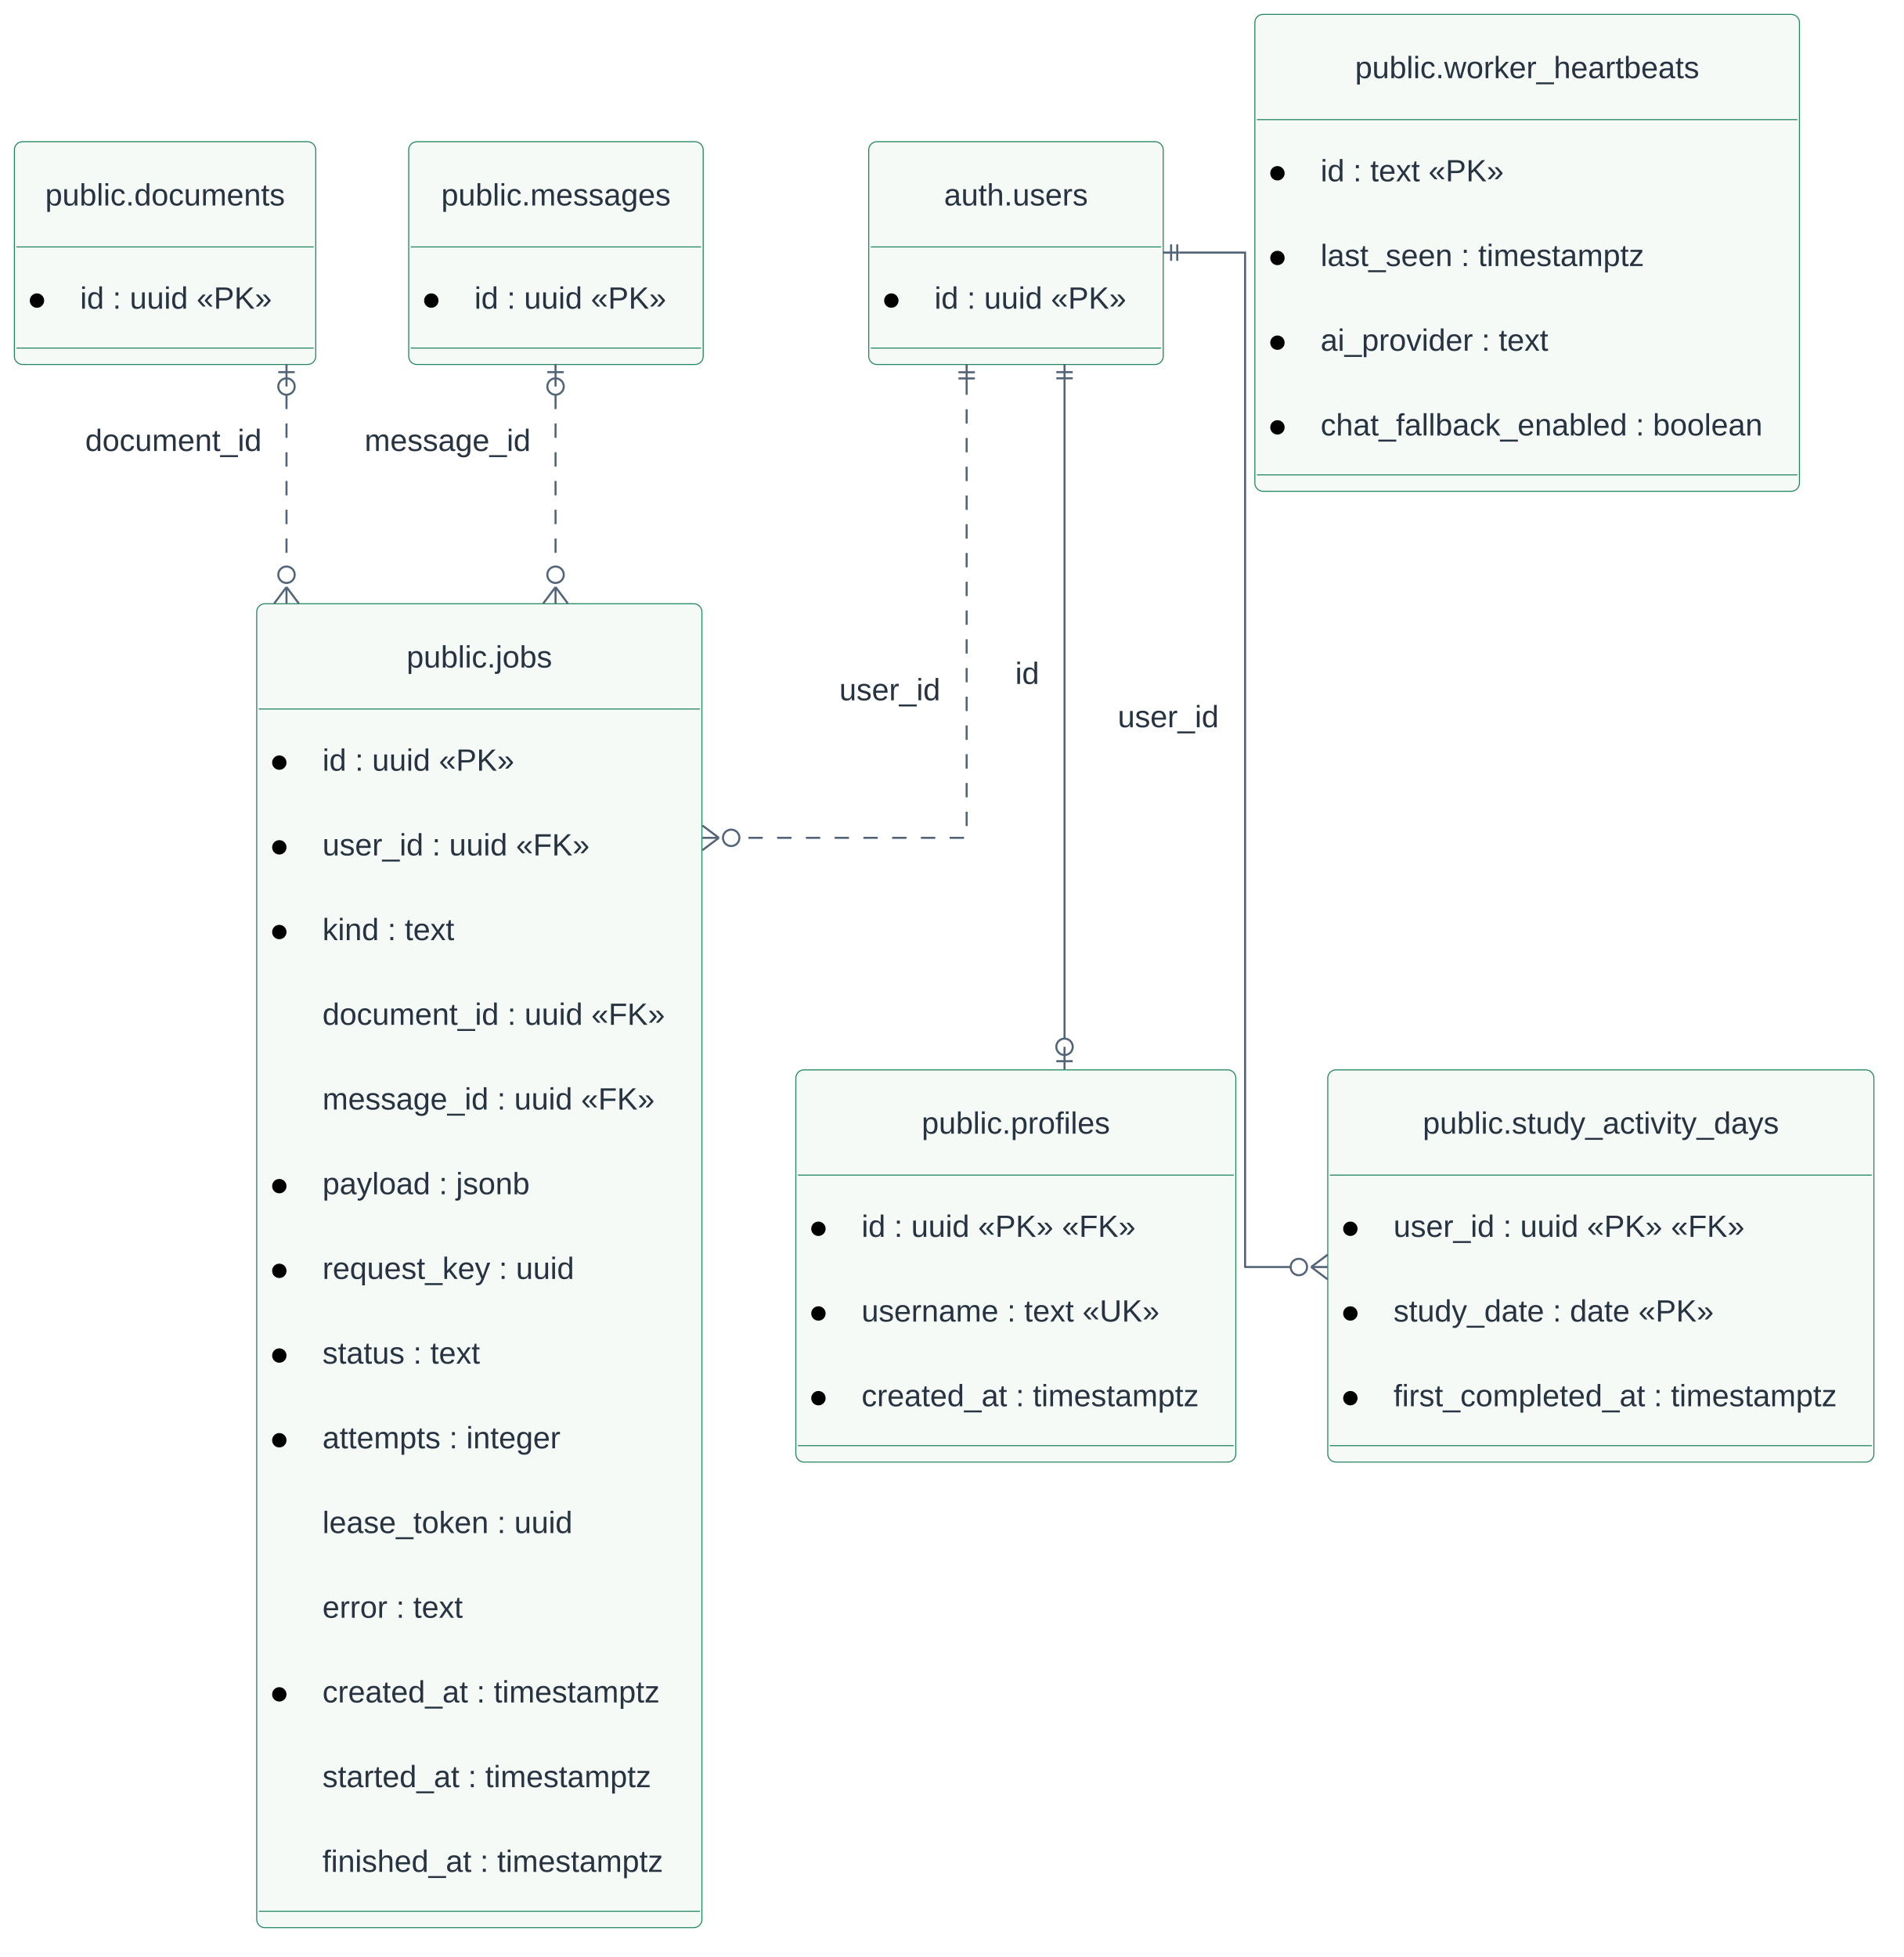
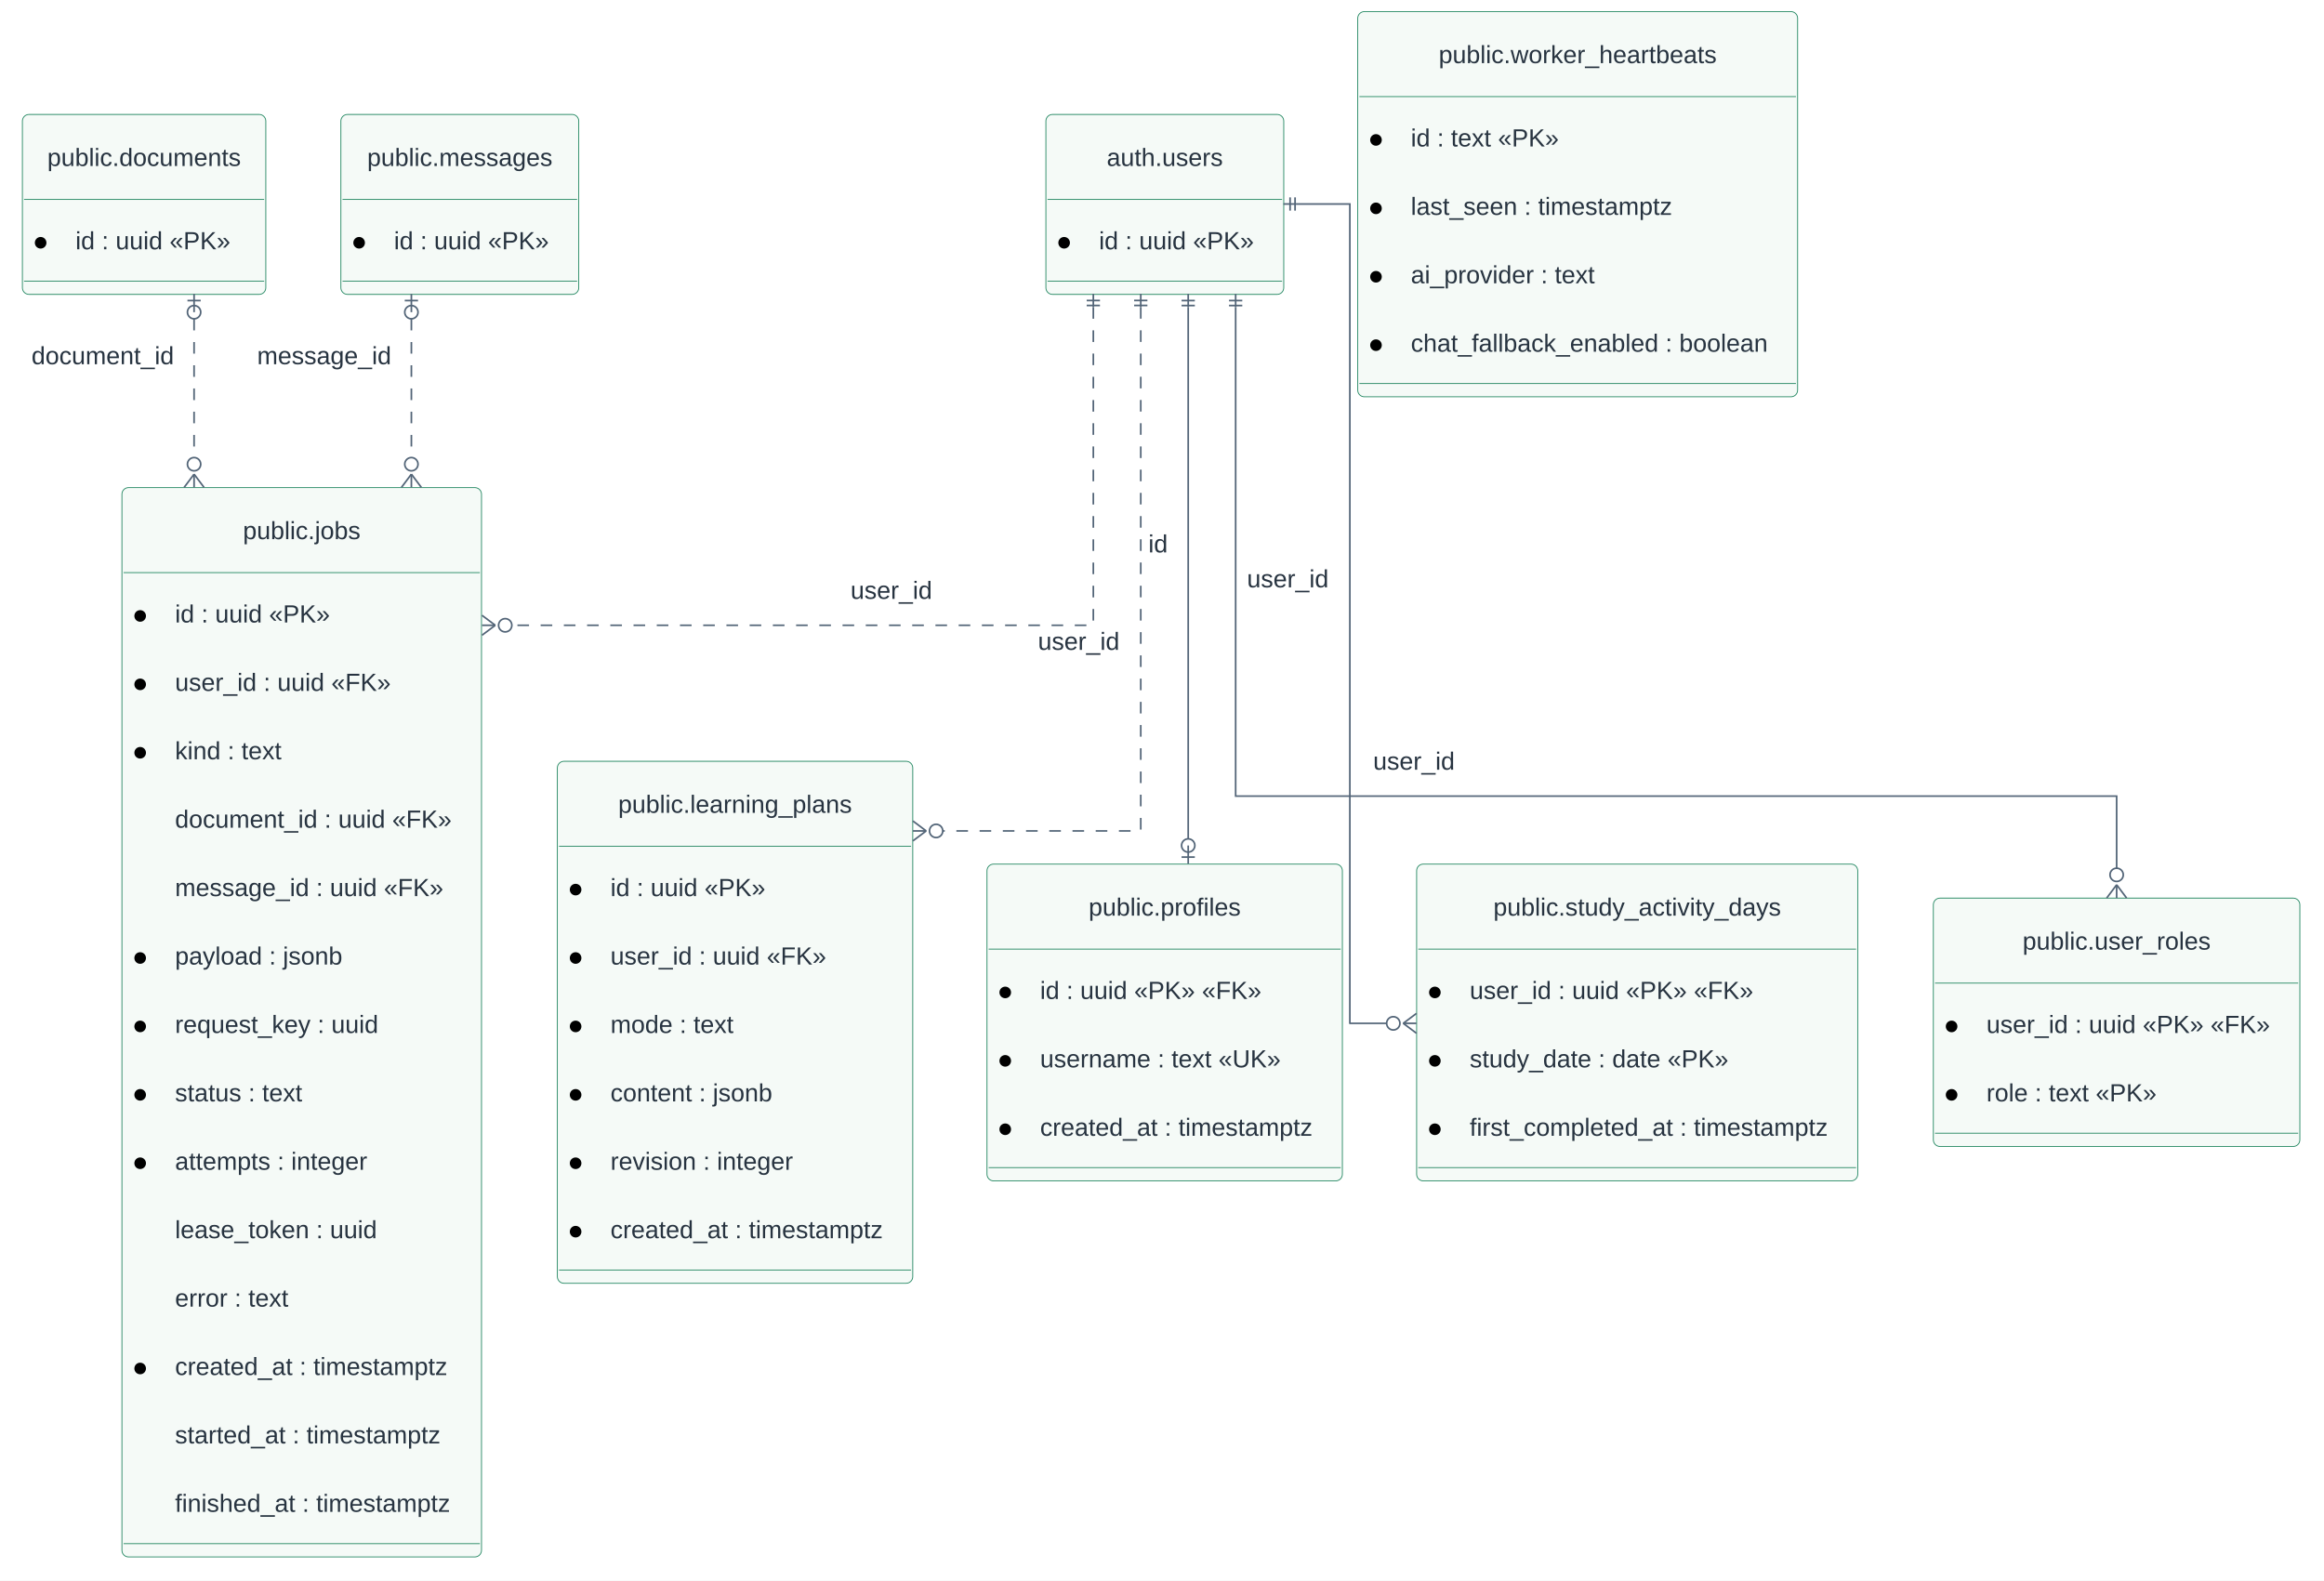
- <svg xmlns="http://www.w3.org/2000/svg" version="1.1" data-diagram-type="CLASS" style="width:927px;height:953px;background:#FFFFFF;" width="927px" height="953px" viewBox="0 0 927 953" zoomAndPan="magnify" preserveAspectRatio="none" contentStyleType="text/css">
+ <svg xmlns="http://www.w3.org/2000/svg" version="1.1" data-diagram-type="CLASS" style="width:1401px;height:953px;background:#FFFFFF;" width="1401px" height="953px" viewBox="0 0 1401 953" zoomAndPan="magnify" preserveAspectRatio="none" contentStyleType="text/css">
  <rect width="100%" height="100%" fill="#ffffff" />
  <defs />
  <g font-family="sans-serif" lengthAdjust="spacing">
    <g class="entity" data-qualified-name="documents" id="ent0001" data-source-line="4">
-       <rect x="7" y="69" width="146.733" height="108.497" fill="#F5FAF7" style="stroke:#218660;stroke-width:0.5;" rx="4" ry="4" />
-       <text x="22" y="100.07" fill="#273340" font-size="15" textLength="116.733" font-family="Arial">public.documents</text>
-       <line x1="8" y1="120.249" x2="152.733" y2="120.249" style="stroke:#218660;stroke-width:0.5;" />
-       <g data-visibility-modifier="IE_MANDATORY">
-         <ellipse cx="18" cy="146.373" rx="3" ry="3" fill="#000" style="stroke:#000;stroke-width:1;" />
-       </g>
-       <text x="39" y="150.318" fill="#273340" font-size="15" textLength="93.398" font-family="Arial">id : uuid «PK»</text>
-       <line x1="8" y1="169.497" x2="152.733" y2="169.497" style="stroke:#218660;stroke-width:0.5;" />
+       <rect x="13.5" y="69" width="146.733" height="108.497" fill="#F5FAF7" style="stroke:#218660;stroke-width:0.5;" rx="4" ry="4" />
+       <text x="28.5" y="100.07" fill="#273340" font-size="15" textLength="116.733" font-family="Arial">public.documents</text>
+       <line x1="14.5" y1="120.249" x2="159.233" y2="120.249" style="stroke:#218660;stroke-width:0.5;" />
+       <g data-visibility-modifier="IE_MANDATORY">
+         <ellipse cx="24.5" cy="146.373" rx="3" ry="3" fill="#000" style="stroke:#000;stroke-width:1;" />
+       </g>
+       <text x="45.5" y="150.318" fill="#273340" font-size="15" textLength="93.398" font-family="Arial">id : uuid «PK»</text>
+       <line x1="14.5" y1="169.497" x2="159.233" y2="169.497" style="stroke:#218660;stroke-width:0.5;" />
    </g>
    <g class="entity" data-qualified-name="jobs" id="ent0002" data-source-line="7">
-       <rect x="125" y="294" width="216.772" height="644.728" fill="#F5FAF7" style="stroke:#218660;stroke-width:0.5;" rx="4" ry="4" />
-       <text x="197.948" y="325.07" fill="#273340" font-size="15" textLength="70.876" font-family="Arial">public.jobs</text>
-       <line x1="126" y1="345.249" x2="340.772" y2="345.249" style="stroke:#218660;stroke-width:0.5;" />
-       <g data-visibility-modifier="IE_MANDATORY">
-         <ellipse cx="136" cy="371.373" rx="3" ry="3" fill="#000" style="stroke:#000;stroke-width:1;" />
-       </g>
-       <text x="157" y="375.318" fill="#273340" font-size="15" textLength="93.398" font-family="Arial">id : uuid «PK»</text>
-       <g data-visibility-modifier="IE_MANDATORY">
-         <ellipse cx="136" cy="412.621" rx="3" ry="3" fill="#000" style="stroke:#000;stroke-width:1;" />
-       </g>
-       <text x="157" y="416.567" fill="#273340" font-size="15" textLength="130.078" font-family="Arial">user_id : uuid «FK»</text>
-       <g data-visibility-modifier="IE_MANDATORY">
-         <ellipse cx="136" cy="453.87" rx="3" ry="3" fill="#000" style="stroke:#000;stroke-width:1;" />
-       </g>
-       <text x="157" y="457.815" fill="#273340" font-size="15" textLength="64.197" font-family="Arial">kind : text</text>
-       <text x="157" y="499.064" fill="#273340" font-size="15" textLength="166.772" font-family="Arial">document_id : uuid «FK»</text>
-       <text x="157" y="540.313" fill="#273340" font-size="15" textLength="161.763" font-family="Arial">message_id : uuid «FK»</text>
-       <g data-visibility-modifier="IE_MANDATORY">
-         <ellipse cx="136" cy="577.615" rx="3" ry="3" fill="#000" style="stroke:#000;stroke-width:1;" />
-       </g>
-       <text x="157" y="581.561" fill="#273340" font-size="15" textLength="100.906" font-family="Arial">payload : jsonb</text>
-       <g data-visibility-modifier="IE_MANDATORY">
-         <ellipse cx="136" cy="618.864" rx="3" ry="3" fill="#000" style="stroke:#000;stroke-width:1;" />
-       </g>
-       <text x="157" y="622.81" fill="#273340" font-size="15" textLength="122.578" font-family="Arial">request_key : uuid</text>
-       <g data-visibility-modifier="IE_MANDATORY">
-         <ellipse cx="136" cy="660.113" rx="3" ry="3" fill="#000" style="stroke:#000;stroke-width:1;" />
-       </g>
-       <text x="157" y="664.058" fill="#273340" font-size="15" textLength="76.699" font-family="Arial">status : text</text>
-       <g data-visibility-modifier="IE_MANDATORY">
-         <ellipse cx="136" cy="701.361" rx="3" ry="3" fill="#000" style="stroke:#000;stroke-width:1;" />
-       </g>
-       <text x="157" y="705.307" fill="#273340" font-size="15" textLength="115.891" font-family="Arial">attempts : integer</text>
-       <text x="157" y="746.555" fill="#273340" font-size="15" textLength="121.758" font-family="Arial">lease_token : uuid</text>
-       <text x="157" y="787.804" fill="#273340" font-size="15" textLength="68.35" font-family="Arial">error : text</text>
-       <g data-visibility-modifier="IE_MANDATORY">
-         <ellipse cx="136" cy="825.107" rx="3" ry="3" fill="#000" style="stroke:#000;stroke-width:1;" />
-       </g>
-       <text x="157" y="829.052" fill="#273340" font-size="15" textLength="164.238" font-family="Arial">created_at : timestamptz</text>
-       <text x="157" y="870.301" fill="#273340" font-size="15" textLength="160.063" font-family="Arial">started_at : timestamptz</text>
-       <text x="157" y="911.549" fill="#273340" font-size="15" textLength="165.908" font-family="Arial">finished_at : timestamptz</text>
-       <line x1="126" y1="930.728" x2="340.772" y2="930.728" style="stroke:#218660;stroke-width:0.5;" />
-     </g>
-     <g class="entity" data-qualified-name="messages" id="ent0003" data-source-line="23">
-       <rect x="199" y="69" width="143.398" height="108.497" fill="#F5FAF7" style="stroke:#218660;stroke-width:0.5;" rx="4" ry="4" />
-       <text x="214.837" y="100.07" fill="#273340" font-size="15" textLength="111.724" font-family="Arial">public.messages</text>
-       <line x1="200" y1="120.249" x2="341.398" y2="120.249" style="stroke:#218660;stroke-width:0.5;" />
-       <g data-visibility-modifier="IE_MANDATORY">
-         <ellipse cx="210" cy="146.373" rx="3" ry="3" fill="#000" style="stroke:#000;stroke-width:1;" />
-       </g>
-       <text x="231" y="150.318" fill="#273340" font-size="15" textLength="93.398" font-family="Arial">id : uuid «PK»</text>
-       <line x1="200" y1="169.497" x2="341.398" y2="169.497" style="stroke:#218660;stroke-width:0.5;" />
-     </g>
-     <g class="entity" data-qualified-name="profiles" id="ent0004" data-source-line="26">
-       <rect x="387.5" y="521" width="214.238" height="190.994" fill="#F5FAF7" style="stroke:#218660;stroke-width:0.5;" rx="4" ry="4" />
-       <text x="448.762" y="552.07" fill="#273340" font-size="15" textLength="91.714" font-family="Arial">public.profiles</text>
-       <line x1="388.5" y1="572.249" x2="600.738" y2="572.249" style="stroke:#218660;stroke-width:0.5;" />
-       <g data-visibility-modifier="IE_MANDATORY">
-         <ellipse cx="398.5" cy="598.373" rx="3" ry="3" fill="#000" style="stroke:#000;stroke-width:1;" />
-       </g>
-       <text x="419.5" y="602.318" fill="#273340" font-size="15" textLength="133.418" font-family="Arial">id : uuid «PK» «FK»</text>
-       <g data-visibility-modifier="IE_MANDATORY">
-         <ellipse cx="398.5" cy="639.621" rx="3" ry="3" fill="#000" style="stroke:#000;stroke-width:1;" />
-       </g>
-       <text x="419.5" y="643.567" fill="#273340" font-size="15" textLength="145.071" font-family="Arial">username : text «UK»</text>
-       <g data-visibility-modifier="IE_MANDATORY">
-         <ellipse cx="398.5" cy="680.87" rx="3" ry="3" fill="#000" style="stroke:#000;stroke-width:1;" />
-       </g>
-       <text x="419.5" y="684.815" fill="#273340" font-size="15" textLength="164.238" font-family="Arial">created_at : timestamptz</text>
-       <line x1="388.5" y1="703.994" x2="600.738" y2="703.994" style="stroke:#218660;stroke-width:0.5;" />
-     </g>
-     <g class="entity" data-qualified-name="study_activity_days" id="ent0005" data-source-line="31">
-       <rect x="646.5" y="521" width="265.918" height="190.994" fill="#F5FAF7" style="stroke:#218660;stroke-width:0.5;" rx="4" ry="4" />
-       <text x="692.748" y="552.07" fill="#273340" font-size="15" textLength="173.423" font-family="Arial">public.study_activity_days</text>
-       <line x1="647.5" y1="572.249" x2="911.418" y2="572.249" style="stroke:#218660;stroke-width:0.5;" />
-       <g data-visibility-modifier="IE_MANDATORY">
-         <ellipse cx="657.5" cy="598.373" rx="3" ry="3" fill="#000" style="stroke:#000;stroke-width:1;" />
-       </g>
-       <text x="678.5" y="602.318" fill="#273340" font-size="15" textLength="170.94" font-family="Arial">user_id : uuid «PK» «FK»</text>
-       <g data-visibility-modifier="IE_MANDATORY">
-         <ellipse cx="657.5" cy="639.621" rx="3" ry="3" fill="#000" style="stroke:#000;stroke-width:1;" />
-       </g>
-       <text x="678.5" y="643.567" fill="#273340" font-size="15" textLength="155.947" font-family="Arial">study_date : date «PK»</text>
-       <g data-visibility-modifier="IE_MANDATORY">
-         <ellipse cx="657.5" cy="680.87" rx="3" ry="3" fill="#000" style="stroke:#000;stroke-width:1;" />
-       </g>
-       <text x="678.5" y="684.815" fill="#273340" font-size="15" textLength="215.918" font-family="Arial">first_completed_at : timestamptz</text>
-       <line x1="647.5" y1="703.994" x2="911.418" y2="703.994" style="stroke:#218660;stroke-width:0.5;" />
-     </g>
-     <g class="entity" data-qualified-name="users" id="ent0006" data-source-line="36">
-       <rect x="423" y="69" width="143.398" height="108.497" fill="#F5FAF7" style="stroke:#218660;stroke-width:0.5;" rx="4" ry="4" />
-       <text x="459.678" y="100.07" fill="#273340" font-size="15" textLength="70.042" font-family="Arial">auth.users</text>
-       <line x1="424" y1="120.249" x2="565.398" y2="120.249" style="stroke:#218660;stroke-width:0.5;" />
-       <g data-visibility-modifier="IE_MANDATORY">
-         <ellipse cx="434" cy="146.373" rx="3" ry="3" fill="#000" style="stroke:#000;stroke-width:1;" />
-       </g>
-       <text x="455" y="150.318" fill="#273340" font-size="15" textLength="93.398" font-family="Arial">id : uuid «PK»</text>
-       <line x1="424" y1="169.497" x2="565.398" y2="169.497" style="stroke:#218660;stroke-width:0.5;" />
-     </g>
-     <g class="entity" data-qualified-name="worker_heartbeats" id="ent0007" data-source-line="39">
-       <rect x="611" y="7" width="265.171" height="232.243" fill="#F5FAF7" style="stroke:#218660;stroke-width:0.5;" rx="4" ry="4" />
-       <text x="659.789" y="38.07" fill="#273340" font-size="15" textLength="167.593" font-family="Arial">public.worker_heartbeats</text>
-       <line x1="612" y1="58.249" x2="875.171" y2="58.249" style="stroke:#218660;stroke-width:0.5;" />
-       <g data-visibility-modifier="IE_MANDATORY">
-         <ellipse cx="622" cy="84.373" rx="3" ry="3" fill="#000" style="stroke:#000;stroke-width:1;" />
-       </g>
-       <text x="643" y="88.318" fill="#273340" font-size="15" textLength="89.216" font-family="Arial">id : text «PK»</text>
-       <g data-visibility-modifier="IE_MANDATORY">
-         <ellipse cx="622" cy="125.621" rx="3" ry="3" fill="#000" style="stroke:#000;stroke-width:1;" />
-       </g>
-       <text x="643" y="129.567" fill="#273340" font-size="15" textLength="157.566" font-family="Arial">last_seen : timestamptz</text>
-       <g data-visibility-modifier="IE_MANDATORY">
-         <ellipse cx="622" cy="166.87" rx="3" ry="3" fill="#000" style="stroke:#000;stroke-width:1;" />
-       </g>
-       <text x="643" y="170.815" fill="#273340" font-size="15" textLength="110.889" font-family="Arial">ai_provider : text</text>
-       <g data-visibility-modifier="IE_MANDATORY">
-         <ellipse cx="622" cy="208.118" rx="3" ry="3" fill="#000" style="stroke:#000;stroke-width:1;" />
-       </g>
-       <text x="643" y="212.064" fill="#273340" font-size="15" textLength="215.171" font-family="Arial">chat_fallback_enabled : boolean</text>
-       <line x1="612" y1="231.243" x2="875.171" y2="231.243" style="stroke:#218660;stroke-width:0.5;" />
-     </g>
-     <g class="link" data-entity-1="ent0006" data-entity-2="ent0004" id="lnk8" data-source-line="45" data-link-type="association">
-       <path d="M518.33,185.22 C518.33,267.85 518.33,403.45 518.33,505.77" style="stroke:#526477;stroke-width:1;" fill="none" id="users-profiles" codeLine="45" />
-       <line x1="514.33" y1="181.22" x2="522.33" y2="181.22" style="stroke:#526477;stroke-width:1;" />
-       <line x1="514.33" y1="184.22" x2="522.33" y2="184.22" style="stroke:#526477;stroke-width:1;" />
-       <line x1="518.33" y1="185.22" x2="518.33" y2="177.22" style="stroke:#526477;stroke-width:1;" />
-       <line x1="518.33" y1="509.77" x2="518.33" y2="520.77" style="stroke:#526477;stroke-width:1;" />
-       <ellipse cx="518.33" cy="509.77" rx="4" ry="4" fill="none" style="stroke:#526477;stroke-width:1;" />
-       <line x1="522.33" y1="516.77" x2="514.33" y2="516.77" style="stroke:#526477;stroke-width:1;" />
-       <text x="494.33" y="333.07" fill="#273340" font-size="15" textLength="11.675" font-family="Arial">id</text>
-     </g>
-     <g class="link" data-entity-1="ent0006" data-entity-2="ent0005" id="lnk9" data-source-line="46" data-link-type="crowfoot">
-       <path d="M574.22,123 C595.98,123 606.25,123 606.25,123 C606.25,123 606.25,617 606.25,617 C606.25,617 605.17,617 628.43,617" style="stroke:#526477;stroke-width:1;" fill="none" id="users-study_activity_days" codeLine="46" />
-       <line x1="570.22" y1="127" x2="570.22" y2="119" style="stroke:#526477;stroke-width:1;" />
-       <line x1="573.22" y1="127" x2="573.22" y2="119" style="stroke:#526477;stroke-width:1;" />
-       <line x1="574.22" y1="123" x2="566.22" y2="123" style="stroke:#526477;stroke-width:1;" />
-       <line x1="638.43" y1="617" x2="646.43" y2="611" style="stroke:#526477;stroke-width:1;" />
-       <line x1="638.43" y1="617" x2="646.43" y2="623" style="stroke:#526477;stroke-width:1;" />
-       <line x1="638.43" y1="617" x2="646.43" y2="617" style="stroke:#526477;stroke-width:1;" />
-       <ellipse cx="632.43" cy="617" rx="4" ry="4" fill="none" style="stroke:#526477;stroke-width:1;" />
-       <text x="544.25" y="354.15" fill="#273340" font-size="15" textLength="49.197" font-family="Arial">user_id</text>
-     </g>
-     <g class="link" data-entity-1="ent0006" data-entity-2="ent0002" id="lnk10" data-source-line="47" data-link-type="crowfoot">
-       <path d="M470.67,185.28 C470.67,267.97 470.67,408 470.67,408 C470.67,408 422.47,408 360.02,408" style="stroke:#526477;stroke-width:1;stroke-dasharray:7,7;" fill="none" id="users-jobs" codeLine="47" />
-       <line x1="466.67" y1="181.28" x2="474.67" y2="181.28" style="stroke:#526477;stroke-width:1;" />
-       <line x1="466.67" y1="184.28" x2="474.67" y2="184.28" style="stroke:#526477;stroke-width:1;" />
-       <line x1="470.67" y1="185.28" x2="470.67" y2="177.28" style="stroke:#526477;stroke-width:1;" />
-       <line x1="350.02" y1="408" x2="342.02" y2="414" style="stroke:#526477;stroke-width:1;" />
-       <line x1="350.02" y1="408" x2="342.02" y2="402" style="stroke:#526477;stroke-width:1;" />
-       <line x1="350.02" y1="408" x2="342.02" y2="408" style="stroke:#526477;stroke-width:1;" />
-       <ellipse cx="356.02" cy="408" rx="4" ry="4" fill="none" style="stroke:#526477;stroke-width:1;" />
-       <text x="408.67" y="341.03" fill="#273340" font-size="15" textLength="49.197" font-family="Arial">user_id</text>
-     </g>
-     <g class="link" data-entity-1="ent0001" data-entity-2="ent0002" id="lnk11" data-source-line="48" data-link-type="crowfoot">
-       <path d="M139.5,192.22 C139.5,222.9 139.5,231.04 139.5,275.88" style="stroke:#526477;stroke-width:1;stroke-dasharray:7,7;" fill="none" id="documents-jobs" codeLine="48" />
-       <line x1="139.5" y1="188.22" x2="139.5" y2="177.22" style="stroke:#526477;stroke-width:1;" />
-       <ellipse cx="139.5" cy="188.22" rx="4" ry="4" fill="none" style="stroke:#526477;stroke-width:1;" />
-       <line x1="135.5" y1="181.22" x2="143.5" y2="181.22" style="stroke:#526477;stroke-width:1;" />
-       <line x1="139.5" y1="285.88" x2="145.5" y2="293.88" style="stroke:#526477;stroke-width:1;" />
-       <line x1="139.5" y1="285.88" x2="133.5" y2="293.88" style="stroke:#526477;stroke-width:1;" />
-       <line x1="139.5" y1="285.88" x2="139.5" y2="293.88" style="stroke:#526477;stroke-width:1;" />
-       <ellipse cx="139.5" cy="279.88" rx="4" ry="4" fill="none" style="stroke:#526477;stroke-width:1;" />
-       <text x="41.5" y="219.62" fill="#273340" font-size="15" textLength="85.891" font-family="Arial">document_id</text>
-     </g>
-     <g class="link" data-entity-1="ent0003" data-entity-2="ent0002" id="lnk12" data-source-line="49" data-link-type="crowfoot">
-       <path d="M270.5,192.22 C270.5,222.9 270.5,231.04 270.5,275.88" style="stroke:#526477;stroke-width:1;stroke-dasharray:7,7;" fill="none" id="messages-jobs" codeLine="49" />
-       <line x1="270.5" y1="188.22" x2="270.5" y2="177.22" style="stroke:#526477;stroke-width:1;" />
-       <ellipse cx="270.5" cy="188.22" rx="4" ry="4" fill="none" style="stroke:#526477;stroke-width:1;" />
-       <line x1="266.5" y1="181.22" x2="274.5" y2="181.22" style="stroke:#526477;stroke-width:1;" />
-       <line x1="270.5" y1="285.88" x2="276.5" y2="293.88" style="stroke:#526477;stroke-width:1;" />
-       <line x1="270.5" y1="285.88" x2="264.5" y2="293.88" style="stroke:#526477;stroke-width:1;" />
-       <line x1="270.5" y1="285.88" x2="270.5" y2="293.88" style="stroke:#526477;stroke-width:1;" />
-       <ellipse cx="270.5" cy="279.88" rx="4" ry="4" fill="none" style="stroke:#526477;stroke-width:1;" />
-       <text x="177.5" y="219.62" fill="#273340" font-size="15" textLength="80.881" font-family="Arial">message_id</text>
+       <rect x="73.5" y="294" width="216.772" height="644.728" fill="#F5FAF7" style="stroke:#218660;stroke-width:0.5;" rx="4" ry="4" />
+       <text x="146.448" y="325.07" fill="#273340" font-size="15" textLength="70.876" font-family="Arial">public.jobs</text>
+       <line x1="74.5" y1="345.249" x2="289.272" y2="345.249" style="stroke:#218660;stroke-width:0.5;" />
+       <g data-visibility-modifier="IE_MANDATORY">
+         <ellipse cx="84.5" cy="371.373" rx="3" ry="3" fill="#000" style="stroke:#000;stroke-width:1;" />
+       </g>
+       <text x="105.5" y="375.318" fill="#273340" font-size="15" textLength="93.398" font-family="Arial">id : uuid «PK»</text>
+       <g data-visibility-modifier="IE_MANDATORY">
+         <ellipse cx="84.5" cy="412.621" rx="3" ry="3" fill="#000" style="stroke:#000;stroke-width:1;" />
+       </g>
+       <text x="105.5" y="416.567" fill="#273340" font-size="15" textLength="130.078" font-family="Arial">user_id : uuid «FK»</text>
+       <g data-visibility-modifier="IE_MANDATORY">
+         <ellipse cx="84.5" cy="453.87" rx="3" ry="3" fill="#000" style="stroke:#000;stroke-width:1;" />
+       </g>
+       <text x="105.5" y="457.815" fill="#273340" font-size="15" textLength="64.197" font-family="Arial">kind : text</text>
+       <text x="105.5" y="499.064" fill="#273340" font-size="15" textLength="166.772" font-family="Arial">document_id : uuid «FK»</text>
+       <text x="105.5" y="540.313" fill="#273340" font-size="15" textLength="161.763" font-family="Arial">message_id : uuid «FK»</text>
+       <g data-visibility-modifier="IE_MANDATORY">
+         <ellipse cx="84.5" cy="577.615" rx="3" ry="3" fill="#000" style="stroke:#000;stroke-width:1;" />
+       </g>
+       <text x="105.5" y="581.561" fill="#273340" font-size="15" textLength="100.906" font-family="Arial">payload : jsonb</text>
+       <g data-visibility-modifier="IE_MANDATORY">
+         <ellipse cx="84.5" cy="618.864" rx="3" ry="3" fill="#000" style="stroke:#000;stroke-width:1;" />
+       </g>
+       <text x="105.5" y="622.81" fill="#273340" font-size="15" textLength="122.578" font-family="Arial">request_key : uuid</text>
+       <g data-visibility-modifier="IE_MANDATORY">
+         <ellipse cx="84.5" cy="660.113" rx="3" ry="3" fill="#000" style="stroke:#000;stroke-width:1;" />
+       </g>
+       <text x="105.5" y="664.058" fill="#273340" font-size="15" textLength="76.699" font-family="Arial">status : text</text>
+       <g data-visibility-modifier="IE_MANDATORY">
+         <ellipse cx="84.5" cy="701.361" rx="3" ry="3" fill="#000" style="stroke:#000;stroke-width:1;" />
+       </g>
+       <text x="105.5" y="705.307" fill="#273340" font-size="15" textLength="115.891" font-family="Arial">attempts : integer</text>
+       <text x="105.5" y="746.555" fill="#273340" font-size="15" textLength="121.758" font-family="Arial">lease_token : uuid</text>
+       <text x="105.5" y="787.804" fill="#273340" font-size="15" textLength="68.35" font-family="Arial">error : text</text>
+       <g data-visibility-modifier="IE_MANDATORY">
+         <ellipse cx="84.5" cy="825.107" rx="3" ry="3" fill="#000" style="stroke:#000;stroke-width:1;" />
+       </g>
+       <text x="105.5" y="829.052" fill="#273340" font-size="15" textLength="164.238" font-family="Arial">created_at : timestamptz</text>
+       <text x="105.5" y="870.301" fill="#273340" font-size="15" textLength="160.063" font-family="Arial">started_at : timestamptz</text>
+       <text x="105.5" y="911.549" fill="#273340" font-size="15" textLength="165.908" font-family="Arial">finished_at : timestamptz</text>
+       <line x1="74.5" y1="930.728" x2="289.272" y2="930.728" style="stroke:#218660;stroke-width:0.5;" />
+     </g>
+     <g class="entity" data-qualified-name="learning_plans" id="ent0003" data-source-line="23">
+       <rect x="336" y="459" width="214.238" height="314.74" fill="#F5FAF7" style="stroke:#218660;stroke-width:0.5;" rx="4" ry="4" />
+       <text x="372.653" y="490.07" fill="#273340" font-size="15" textLength="140.933" font-family="Arial">public.learning_plans</text>
+       <line x1="337" y1="510.249" x2="549.238" y2="510.249" style="stroke:#218660;stroke-width:0.5;" />
+       <g data-visibility-modifier="IE_MANDATORY">
+         <ellipse cx="347" cy="536.373" rx="3" ry="3" fill="#000" style="stroke:#000;stroke-width:1;" />
+       </g>
+       <text x="368" y="540.318" fill="#273340" font-size="15" textLength="93.398" font-family="Arial">id : uuid «PK»</text>
+       <g data-visibility-modifier="IE_MANDATORY">
+         <ellipse cx="347" cy="577.621" rx="3" ry="3" fill="#000" style="stroke:#000;stroke-width:1;" />
+       </g>
+       <text x="368" y="581.567" fill="#273340" font-size="15" textLength="130.078" font-family="Arial">user_id : uuid «FK»</text>
+       <g data-visibility-modifier="IE_MANDATORY">
+         <ellipse cx="347" cy="618.87" rx="3" ry="3" fill="#000" style="stroke:#000;stroke-width:1;" />
+       </g>
+       <text x="368" y="622.815" fill="#273340" font-size="15" textLength="74.202" font-family="Arial">mode : text</text>
+       <g data-visibility-modifier="IE_MANDATORY">
+         <ellipse cx="347" cy="660.118" rx="3" ry="3" fill="#000" style="stroke:#000;stroke-width:1;" />
+       </g>
+       <text x="368" y="664.064" fill="#273340" font-size="15" textLength="97.566" font-family="Arial">content : jsonb</text>
+       <g data-visibility-modifier="IE_MANDATORY">
+         <ellipse cx="347" cy="701.367" rx="3" ry="3" fill="#000" style="stroke:#000;stroke-width:1;" />
+       </g>
+       <text x="368" y="705.313" fill="#273340" font-size="15" textLength="110.054" font-family="Arial">revision : integer</text>
+       <g data-visibility-modifier="IE_MANDATORY">
+         <ellipse cx="347" cy="742.615" rx="3" ry="3" fill="#000" style="stroke:#000;stroke-width:1;" />
+       </g>
+       <text x="368" y="746.561" fill="#273340" font-size="15" textLength="164.238" font-family="Arial">created_at : timestamptz</text>
+       <line x1="337" y1="765.74" x2="549.238" y2="765.74" style="stroke:#218660;stroke-width:0.5;" />
+     </g>
+     <g class="entity" data-qualified-name="messages" id="ent0004" data-source-line="31">
+       <rect x="205.5" y="69" width="143.398" height="108.497" fill="#F5FAF7" style="stroke:#218660;stroke-width:0.5;" rx="4" ry="4" />
+       <text x="221.337" y="100.07" fill="#273340" font-size="15" textLength="111.724" font-family="Arial">public.messages</text>
+       <line x1="206.5" y1="120.249" x2="347.898" y2="120.249" style="stroke:#218660;stroke-width:0.5;" />
+       <g data-visibility-modifier="IE_MANDATORY">
+         <ellipse cx="216.5" cy="146.373" rx="3" ry="3" fill="#000" style="stroke:#000;stroke-width:1;" />
+       </g>
+       <text x="237.5" y="150.318" fill="#273340" font-size="15" textLength="93.398" font-family="Arial">id : uuid «PK»</text>
+       <line x1="206.5" y1="169.497" x2="347.898" y2="169.497" style="stroke:#218660;stroke-width:0.5;" />
+     </g>
+     <g class="entity" data-qualified-name="profiles" id="ent0005" data-source-line="34">
+       <rect x="595" y="521" width="214.238" height="190.994" fill="#F5FAF7" style="stroke:#218660;stroke-width:0.5;" rx="4" ry="4" />
+       <text x="656.262" y="552.07" fill="#273340" font-size="15" textLength="91.714" font-family="Arial">public.profiles</text>
+       <line x1="596" y1="572.249" x2="808.238" y2="572.249" style="stroke:#218660;stroke-width:0.5;" />
+       <g data-visibility-modifier="IE_MANDATORY">
+         <ellipse cx="606" cy="598.373" rx="3" ry="3" fill="#000" style="stroke:#000;stroke-width:1;" />
+       </g>
+       <text x="627" y="602.318" fill="#273340" font-size="15" textLength="133.418" font-family="Arial">id : uuid «PK» «FK»</text>
+       <g data-visibility-modifier="IE_MANDATORY">
+         <ellipse cx="606" cy="639.621" rx="3" ry="3" fill="#000" style="stroke:#000;stroke-width:1;" />
+       </g>
+       <text x="627" y="643.567" fill="#273340" font-size="15" textLength="145.071" font-family="Arial">username : text «UK»</text>
+       <g data-visibility-modifier="IE_MANDATORY">
+         <ellipse cx="606" cy="680.87" rx="3" ry="3" fill="#000" style="stroke:#000;stroke-width:1;" />
+       </g>
+       <text x="627" y="684.815" fill="#273340" font-size="15" textLength="164.238" font-family="Arial">created_at : timestamptz</text>
+       <line x1="596" y1="703.994" x2="808.238" y2="703.994" style="stroke:#218660;stroke-width:0.5;" />
+     </g>
+     <g class="entity" data-qualified-name="study_activity_days" id="ent0006" data-source-line="39">
+       <rect x="854" y="521" width="265.918" height="190.994" fill="#F5FAF7" style="stroke:#218660;stroke-width:0.5;" rx="4" ry="4" />
+       <text x="900.248" y="552.07" fill="#273340" font-size="15" textLength="173.423" font-family="Arial">public.study_activity_days</text>
+       <line x1="855" y1="572.249" x2="1118.918" y2="572.249" style="stroke:#218660;stroke-width:0.5;" />
+       <g data-visibility-modifier="IE_MANDATORY">
+         <ellipse cx="865" cy="598.373" rx="3" ry="3" fill="#000" style="stroke:#000;stroke-width:1;" />
+       </g>
+       <text x="886" y="602.318" fill="#273340" font-size="15" textLength="170.94" font-family="Arial">user_id : uuid «PK» «FK»</text>
+       <g data-visibility-modifier="IE_MANDATORY">
+         <ellipse cx="865" cy="639.621" rx="3" ry="3" fill="#000" style="stroke:#000;stroke-width:1;" />
+       </g>
+       <text x="886" y="643.567" fill="#273340" font-size="15" textLength="155.947" font-family="Arial">study_date : date «PK»</text>
+       <g data-visibility-modifier="IE_MANDATORY">
+         <ellipse cx="865" cy="680.87" rx="3" ry="3" fill="#000" style="stroke:#000;stroke-width:1;" />
+       </g>
+       <text x="886" y="684.815" fill="#273340" font-size="15" textLength="215.918" font-family="Arial">first_completed_at : timestamptz</text>
+       <line x1="855" y1="703.994" x2="1118.918" y2="703.994" style="stroke:#218660;stroke-width:0.5;" />
+     </g>
+     <g class="entity" data-qualified-name="user_roles" id="ent0007" data-source-line="44">
+       <rect x="1165.5" y="541.5" width="220.94" height="149.746" fill="#F5FAF7" style="stroke:#218660;stroke-width:0.5;" rx="4" ry="4" />
+       <text x="1219.273" y="572.57" fill="#273340" font-size="15" textLength="113.394" font-family="Arial">public.user_roles</text>
+       <line x1="1166.5" y1="592.749" x2="1385.44" y2="592.749" style="stroke:#218660;stroke-width:0.5;" />
+       <g data-visibility-modifier="IE_MANDATORY">
+         <ellipse cx="1176.5" cy="618.873" rx="3" ry="3" fill="#000" style="stroke:#000;stroke-width:1;" />
+       </g>
+       <text x="1197.5" y="622.818" fill="#273340" font-size="15" textLength="170.94" font-family="Arial">user_id : uuid «PK» «FK»</text>
+       <g data-visibility-modifier="IE_MANDATORY">
+         <ellipse cx="1176.5" cy="660.121" rx="3" ry="3" fill="#000" style="stroke:#000;stroke-width:1;" />
+       </g>
+       <text x="1197.5" y="664.067" fill="#273340" font-size="15" textLength="102.554" font-family="Arial">role : text «PK»</text>
+       <line x1="1166.5" y1="683.246" x2="1385.44" y2="683.246" style="stroke:#218660;stroke-width:0.5;" />
+     </g>
+     <g class="entity" data-qualified-name="users" id="ent0008" data-source-line="48">
+       <rect x="630.5" y="69" width="143.398" height="108.497" fill="#F5FAF7" style="stroke:#218660;stroke-width:0.5;" rx="4" ry="4" />
+       <text x="667.178" y="100.07" fill="#273340" font-size="15" textLength="70.042" font-family="Arial">auth.users</text>
+       <line x1="631.5" y1="120.249" x2="772.898" y2="120.249" style="stroke:#218660;stroke-width:0.5;" />
+       <g data-visibility-modifier="IE_MANDATORY">
+         <ellipse cx="641.5" cy="146.373" rx="3" ry="3" fill="#000" style="stroke:#000;stroke-width:1;" />
+       </g>
+       <text x="662.5" y="150.318" fill="#273340" font-size="15" textLength="93.398" font-family="Arial">id : uuid «PK»</text>
+       <line x1="631.5" y1="169.497" x2="772.898" y2="169.497" style="stroke:#218660;stroke-width:0.5;" />
+     </g>
+     <g class="entity" data-qualified-name="worker_heartbeats" id="ent0009" data-source-line="51">
+       <rect x="818.5" y="7" width="265.171" height="232.243" fill="#F5FAF7" style="stroke:#218660;stroke-width:0.5;" rx="4" ry="4" />
+       <text x="867.289" y="38.07" fill="#273340" font-size="15" textLength="167.593" font-family="Arial">public.worker_heartbeats</text>
+       <line x1="819.5" y1="58.249" x2="1082.671" y2="58.249" style="stroke:#218660;stroke-width:0.5;" />
+       <g data-visibility-modifier="IE_MANDATORY">
+         <ellipse cx="829.5" cy="84.373" rx="3" ry="3" fill="#000" style="stroke:#000;stroke-width:1;" />
+       </g>
+       <text x="850.5" y="88.318" fill="#273340" font-size="15" textLength="89.216" font-family="Arial">id : text «PK»</text>
+       <g data-visibility-modifier="IE_MANDATORY">
+         <ellipse cx="829.5" cy="125.621" rx="3" ry="3" fill="#000" style="stroke:#000;stroke-width:1;" />
+       </g>
+       <text x="850.5" y="129.567" fill="#273340" font-size="15" textLength="157.566" font-family="Arial">last_seen : timestamptz</text>
+       <g data-visibility-modifier="IE_MANDATORY">
+         <ellipse cx="829.5" cy="166.87" rx="3" ry="3" fill="#000" style="stroke:#000;stroke-width:1;" />
+       </g>
+       <text x="850.5" y="170.815" fill="#273340" font-size="15" textLength="110.889" font-family="Arial">ai_provider : text</text>
+       <g data-visibility-modifier="IE_MANDATORY">
+         <ellipse cx="829.5" cy="208.118" rx="3" ry="3" fill="#000" style="stroke:#000;stroke-width:1;" />
+       </g>
+       <text x="850.5" y="212.064" fill="#273340" font-size="15" textLength="215.171" font-family="Arial">chat_fallback_enabled : boolean</text>
+       <line x1="819.5" y1="231.243" x2="1082.671" y2="231.243" style="stroke:#218660;stroke-width:0.5;" />
+     </g>
+     <g class="link" data-entity-1="ent0008" data-entity-2="ent0005" id="lnk10" data-source-line="57" data-link-type="association">
+       <path d="M716.3,185.22 C716.3,267.85 716.3,403.45 716.3,505.77" style="stroke:#526477;stroke-width:1;" fill="none" id="users-profiles" codeLine="57" />
+       <line x1="712.3" y1="181.22" x2="720.3" y2="181.22" style="stroke:#526477;stroke-width:1;" />
+       <line x1="712.3" y1="184.22" x2="720.3" y2="184.22" style="stroke:#526477;stroke-width:1;" />
+       <line x1="716.3" y1="185.22" x2="716.3" y2="177.22" style="stroke:#526477;stroke-width:1;" />
+       <line x1="716.3" y1="509.77" x2="716.3" y2="520.77" style="stroke:#526477;stroke-width:1;" />
+       <ellipse cx="716.3" cy="509.77" rx="4" ry="4" fill="none" style="stroke:#526477;stroke-width:1;" />
+       <line x1="720.3" y1="516.77" x2="712.3" y2="516.77" style="stroke:#526477;stroke-width:1;" />
+       <text x="692.3" y="333.07" fill="#273340" font-size="15" textLength="11.675" font-family="Arial">id</text>
+     </g>
+     <g class="link" data-entity-1="ent0008" data-entity-2="ent0007" id="lnk11" data-source-line="58" data-link-type="crowfoot">
+       <path d="M744.9,185.22 C744.9,285.09 744.9,480 744.9,480 C744.9,480 1276,480 1276,480 C1276,480 1276,491.74 1276,523.46" style="stroke:#526477;stroke-width:1;" fill="none" id="users-user_roles" codeLine="58" />
+       <line x1="740.9" y1="181.22" x2="748.9" y2="181.22" style="stroke:#526477;stroke-width:1;" />
+       <line x1="740.9" y1="184.22" x2="748.9" y2="184.22" style="stroke:#526477;stroke-width:1;" />
+       <line x1="744.9" y1="185.22" x2="744.9" y2="177.22" style="stroke:#526477;stroke-width:1;" />
+       <line x1="1276" y1="533.46" x2="1282" y2="541.46" style="stroke:#526477;stroke-width:1;" />
+       <line x1="1276" y1="533.46" x2="1270" y2="541.46" style="stroke:#526477;stroke-width:1;" />
+       <line x1="1276" y1="533.46" x2="1276" y2="541.46" style="stroke:#526477;stroke-width:1;" />
+       <ellipse cx="1276" cy="527.46" rx="4" ry="4" fill="none" style="stroke:#526477;stroke-width:1;" />
+       <text x="827.79" y="464.07" fill="#273340" font-size="15" textLength="49.197" font-family="Arial">user_id</text>
+     </g>
+     <g class="link" data-entity-1="ent0008" data-entity-2="ent0003" id="lnk12" data-source-line="59" data-link-type="crowfoot">
+       <path d="M687.7,185.16 C687.7,289.68 687.7,501 687.7,501 C687.7,501 634.08,501 568.33,501" style="stroke:#526477;stroke-width:1;stroke-dasharray:7,7;" fill="none" id="users-learning_plans" codeLine="59" />
+       <line x1="683.7" y1="181.16" x2="691.7" y2="181.16" style="stroke:#526477;stroke-width:1;" />
+       <line x1="683.7" y1="184.16" x2="691.7" y2="184.16" style="stroke:#526477;stroke-width:1;" />
+       <line x1="687.7" y1="185.16" x2="687.7" y2="177.16" style="stroke:#526477;stroke-width:1;" />
+       <line x1="558.33" y1="501" x2="550.33" y2="507" style="stroke:#526477;stroke-width:1;" />
+       <line x1="558.33" y1="501" x2="550.33" y2="495" style="stroke:#526477;stroke-width:1;" />
+       <line x1="558.33" y1="501" x2="550.33" y2="501" style="stroke:#526477;stroke-width:1;" />
+       <ellipse cx="564.33" cy="501" rx="4" ry="4" fill="none" style="stroke:#526477;stroke-width:1;" />
+       <text x="625.7" y="391.83" fill="#273340" font-size="15" textLength="49.197" font-family="Arial">user_id</text>
+     </g>
+     <g class="link" data-entity-1="ent0008" data-entity-2="ent0006" id="lnk13" data-source-line="60" data-link-type="crowfoot">
+       <path d="M781.72,123 C803.48,123 813.75,123 813.75,123 C813.75,123 813.75,617 813.75,617 C813.75,617 812.67,617 835.93,617" style="stroke:#526477;stroke-width:1;" fill="none" id="users-study_activity_days" codeLine="60" />
+       <line x1="777.72" y1="127" x2="777.72" y2="119" style="stroke:#526477;stroke-width:1;" />
+       <line x1="780.72" y1="127" x2="780.72" y2="119" style="stroke:#526477;stroke-width:1;" />
+       <line x1="781.72" y1="123" x2="773.72" y2="123" style="stroke:#526477;stroke-width:1;" />
+       <line x1="845.93" y1="617" x2="853.93" y2="611" style="stroke:#526477;stroke-width:1;" />
+       <line x1="845.93" y1="617" x2="853.93" y2="623" style="stroke:#526477;stroke-width:1;" />
+       <line x1="845.93" y1="617" x2="853.93" y2="617" style="stroke:#526477;stroke-width:1;" />
+       <ellipse cx="839.93" cy="617" rx="4" ry="4" fill="none" style="stroke:#526477;stroke-width:1;" />
+       <text x="751.75" y="354.15" fill="#273340" font-size="15" textLength="49.197" font-family="Arial">user_id</text>
+     </g>
+     <g class="link" data-entity-1="ent0008" data-entity-2="ent0002" id="lnk14" data-source-line="61" data-link-type="crowfoot">
+       <path d="M659.1,185.18 C659.1,259.77 659.1,377 659.1,377 C659.1,377 449.35,377 308.56,377" style="stroke:#526477;stroke-width:1;stroke-dasharray:7,7;" fill="none" id="users-jobs" codeLine="61" />
+       <line x1="655.1" y1="181.18" x2="663.1" y2="181.18" style="stroke:#526477;stroke-width:1;" />
+       <line x1="655.1" y1="184.18" x2="663.1" y2="184.18" style="stroke:#526477;stroke-width:1;" />
+       <line x1="659.1" y1="185.18" x2="659.1" y2="177.18" style="stroke:#526477;stroke-width:1;" />
+       <line x1="298.56" y1="377" x2="290.56" y2="383" style="stroke:#526477;stroke-width:1;" />
+       <line x1="298.56" y1="377" x2="290.56" y2="371" style="stroke:#526477;stroke-width:1;" />
+       <line x1="298.56" y1="377" x2="290.56" y2="377" style="stroke:#526477;stroke-width:1;" />
+       <ellipse cx="304.56" cy="377" rx="4" ry="4" fill="none" style="stroke:#526477;stroke-width:1;" />
+       <text x="512.74" y="361.07" fill="#273340" font-size="15" textLength="49.197" font-family="Arial">user_id</text>
+     </g>
+     <g class="link" data-entity-1="ent0001" data-entity-2="ent0002" id="lnk15" data-source-line="62" data-link-type="crowfoot">
+       <path d="M117,192.22 C117,222.9 117,231.04 117,275.88" style="stroke:#526477;stroke-width:1;stroke-dasharray:7,7;" fill="none" id="documents-jobs" codeLine="62" />
+       <line x1="117" y1="188.22" x2="117" y2="177.22" style="stroke:#526477;stroke-width:1;" />
+       <ellipse cx="117" cy="188.22" rx="4" ry="4" fill="none" style="stroke:#526477;stroke-width:1;" />
+       <line x1="113" y1="181.22" x2="121" y2="181.22" style="stroke:#526477;stroke-width:1;" />
+       <line x1="117" y1="285.88" x2="123" y2="293.88" style="stroke:#526477;stroke-width:1;" />
+       <line x1="117" y1="285.88" x2="111" y2="293.88" style="stroke:#526477;stroke-width:1;" />
+       <line x1="117" y1="285.88" x2="117" y2="293.88" style="stroke:#526477;stroke-width:1;" />
+       <ellipse cx="117" cy="279.88" rx="4" ry="4" fill="none" style="stroke:#526477;stroke-width:1;" />
+       <text x="19" y="219.62" fill="#273340" font-size="15" textLength="85.891" font-family="Arial">document_id</text>
+     </g>
+     <g class="link" data-entity-1="ent0004" data-entity-2="ent0002" id="lnk16" data-source-line="63" data-link-type="crowfoot">
+       <path d="M248,192.22 C248,222.9 248,231.04 248,275.88" style="stroke:#526477;stroke-width:1;stroke-dasharray:7,7;" fill="none" id="messages-jobs" codeLine="63" />
+       <line x1="248" y1="188.22" x2="248" y2="177.22" style="stroke:#526477;stroke-width:1;" />
+       <ellipse cx="248" cy="188.22" rx="4" ry="4" fill="none" style="stroke:#526477;stroke-width:1;" />
+       <line x1="244" y1="181.22" x2="252" y2="181.22" style="stroke:#526477;stroke-width:1;" />
+       <line x1="248" y1="285.88" x2="254" y2="293.88" style="stroke:#526477;stroke-width:1;" />
+       <line x1="248" y1="285.88" x2="242" y2="293.88" style="stroke:#526477;stroke-width:1;" />
+       <line x1="248" y1="285.88" x2="248" y2="293.88" style="stroke:#526477;stroke-width:1;" />
+       <ellipse cx="248" cy="279.88" rx="4" ry="4" fill="none" style="stroke:#526477;stroke-width:1;" />
+       <text x="155" y="219.62" fill="#273340" font-size="15" textLength="80.881" font-family="Arial">message_id</text>
    </g>
  </g>
</svg>
